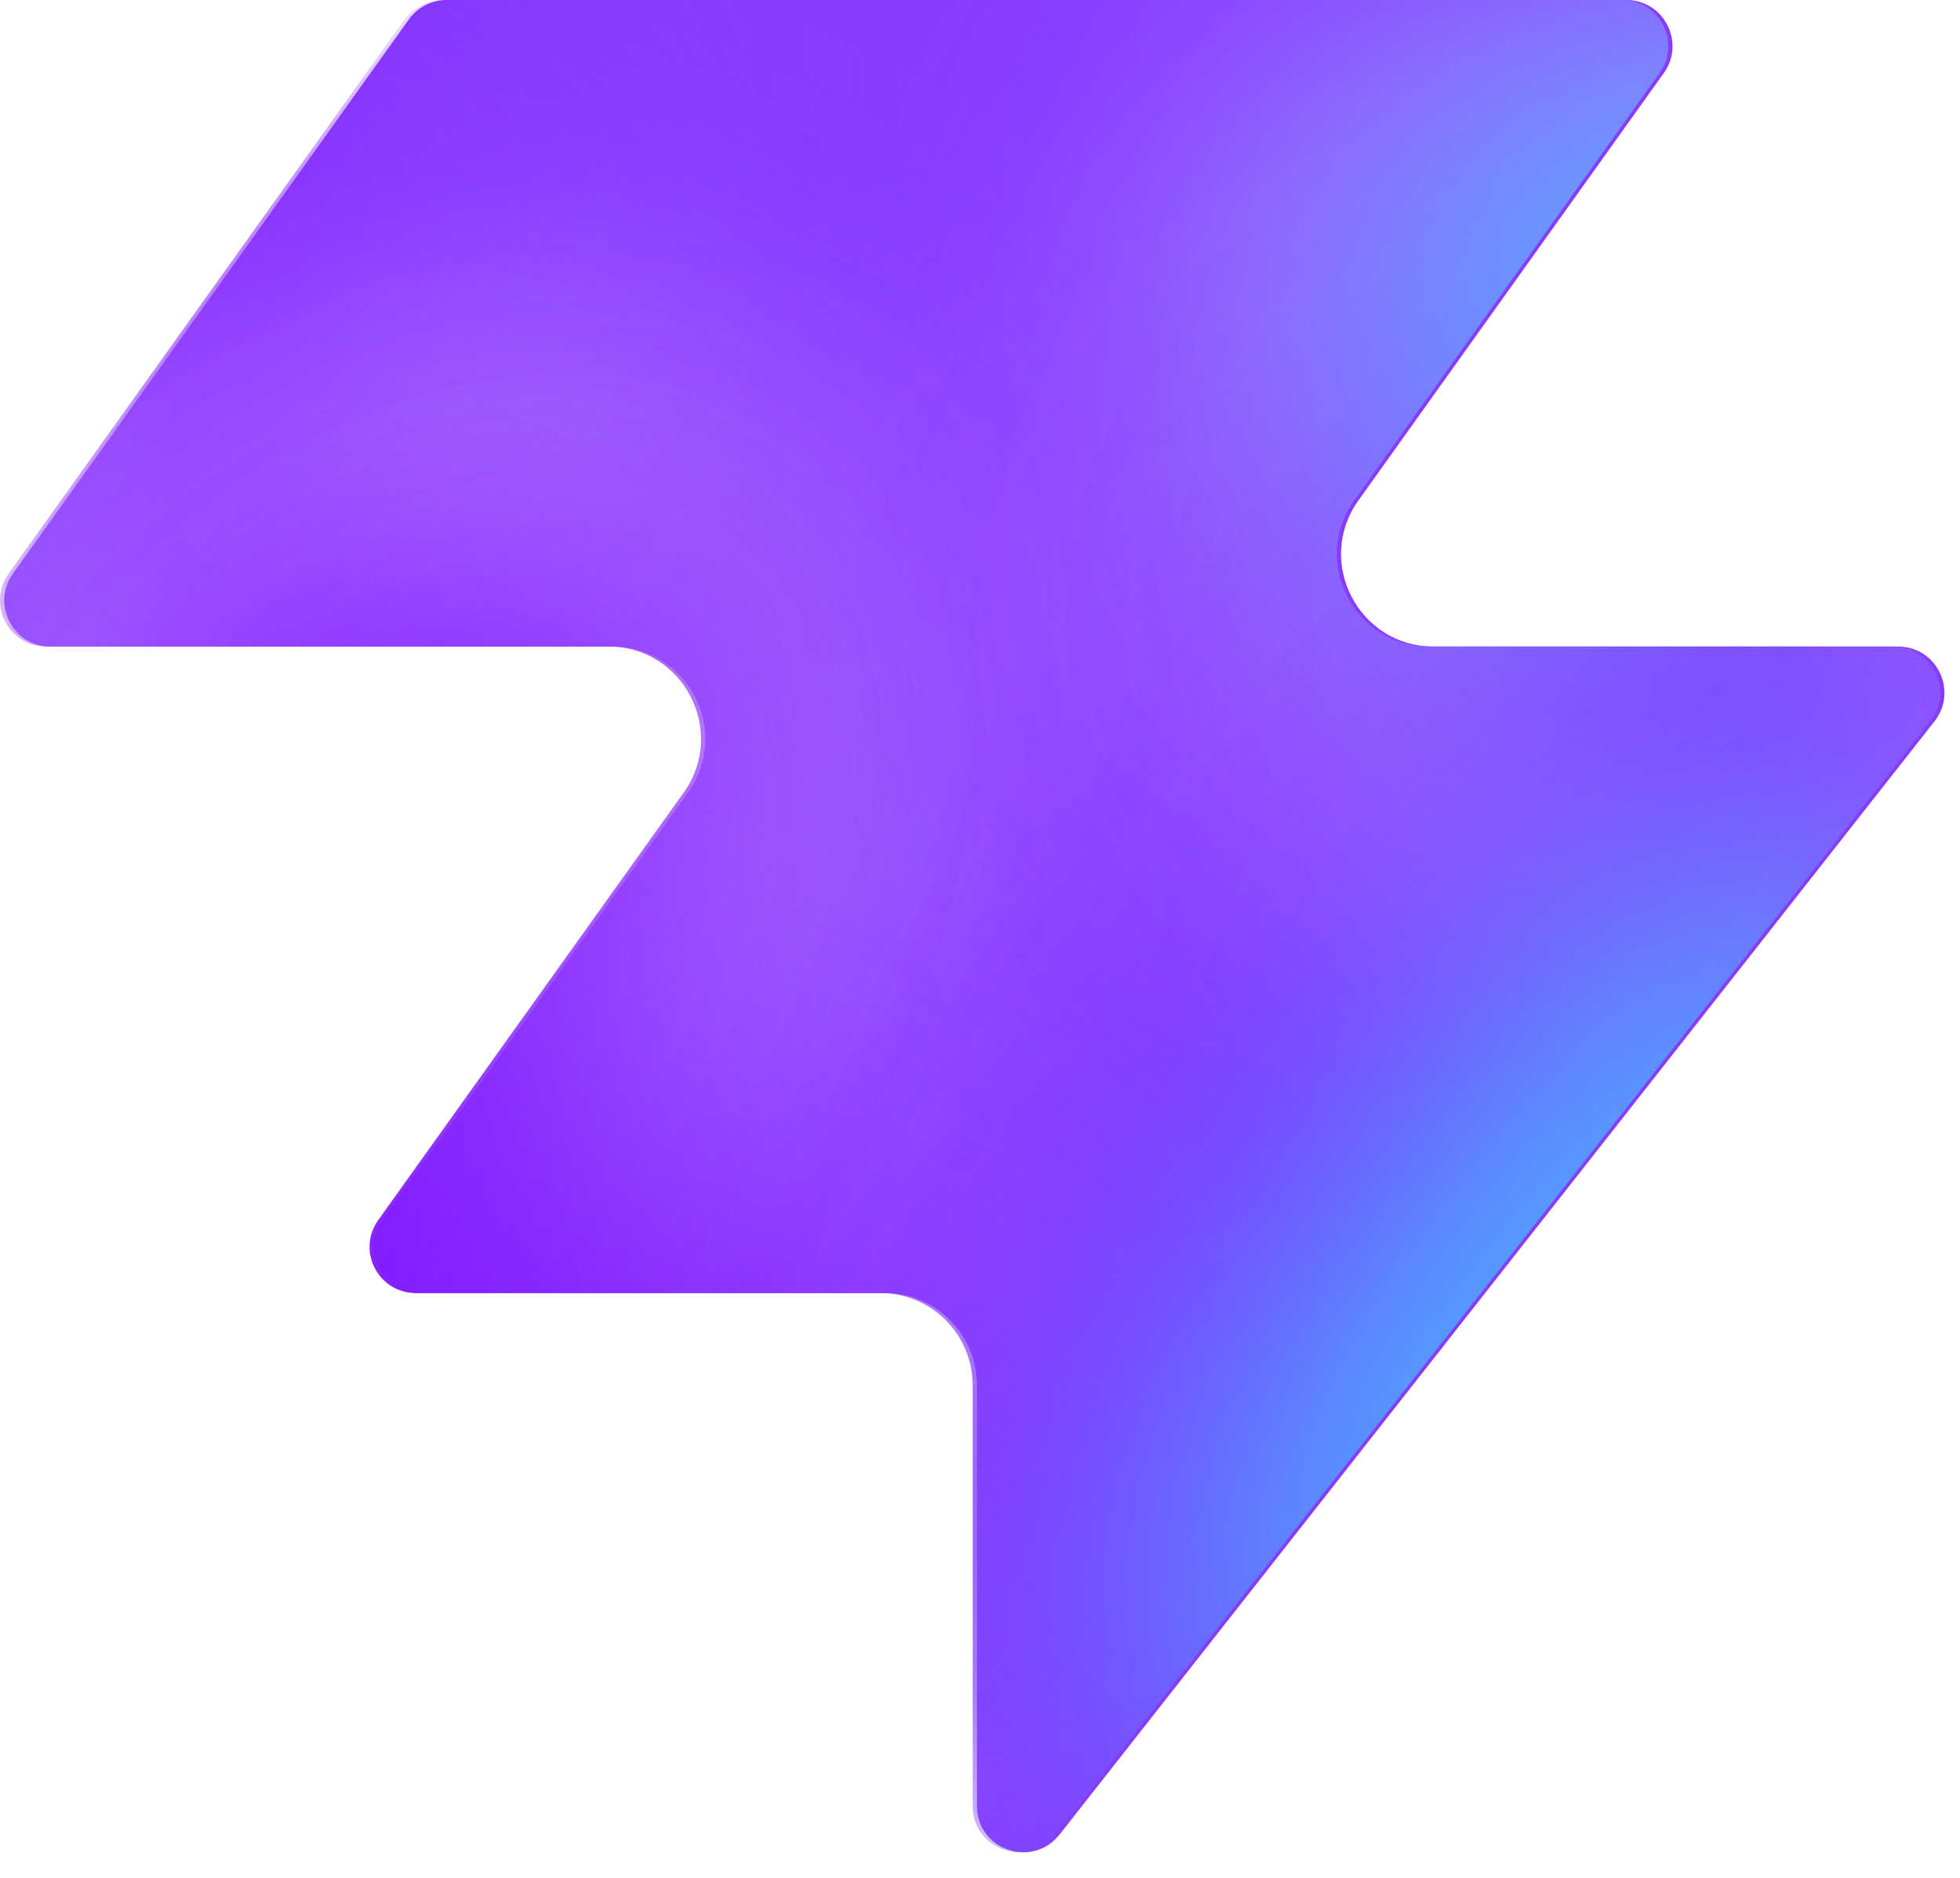
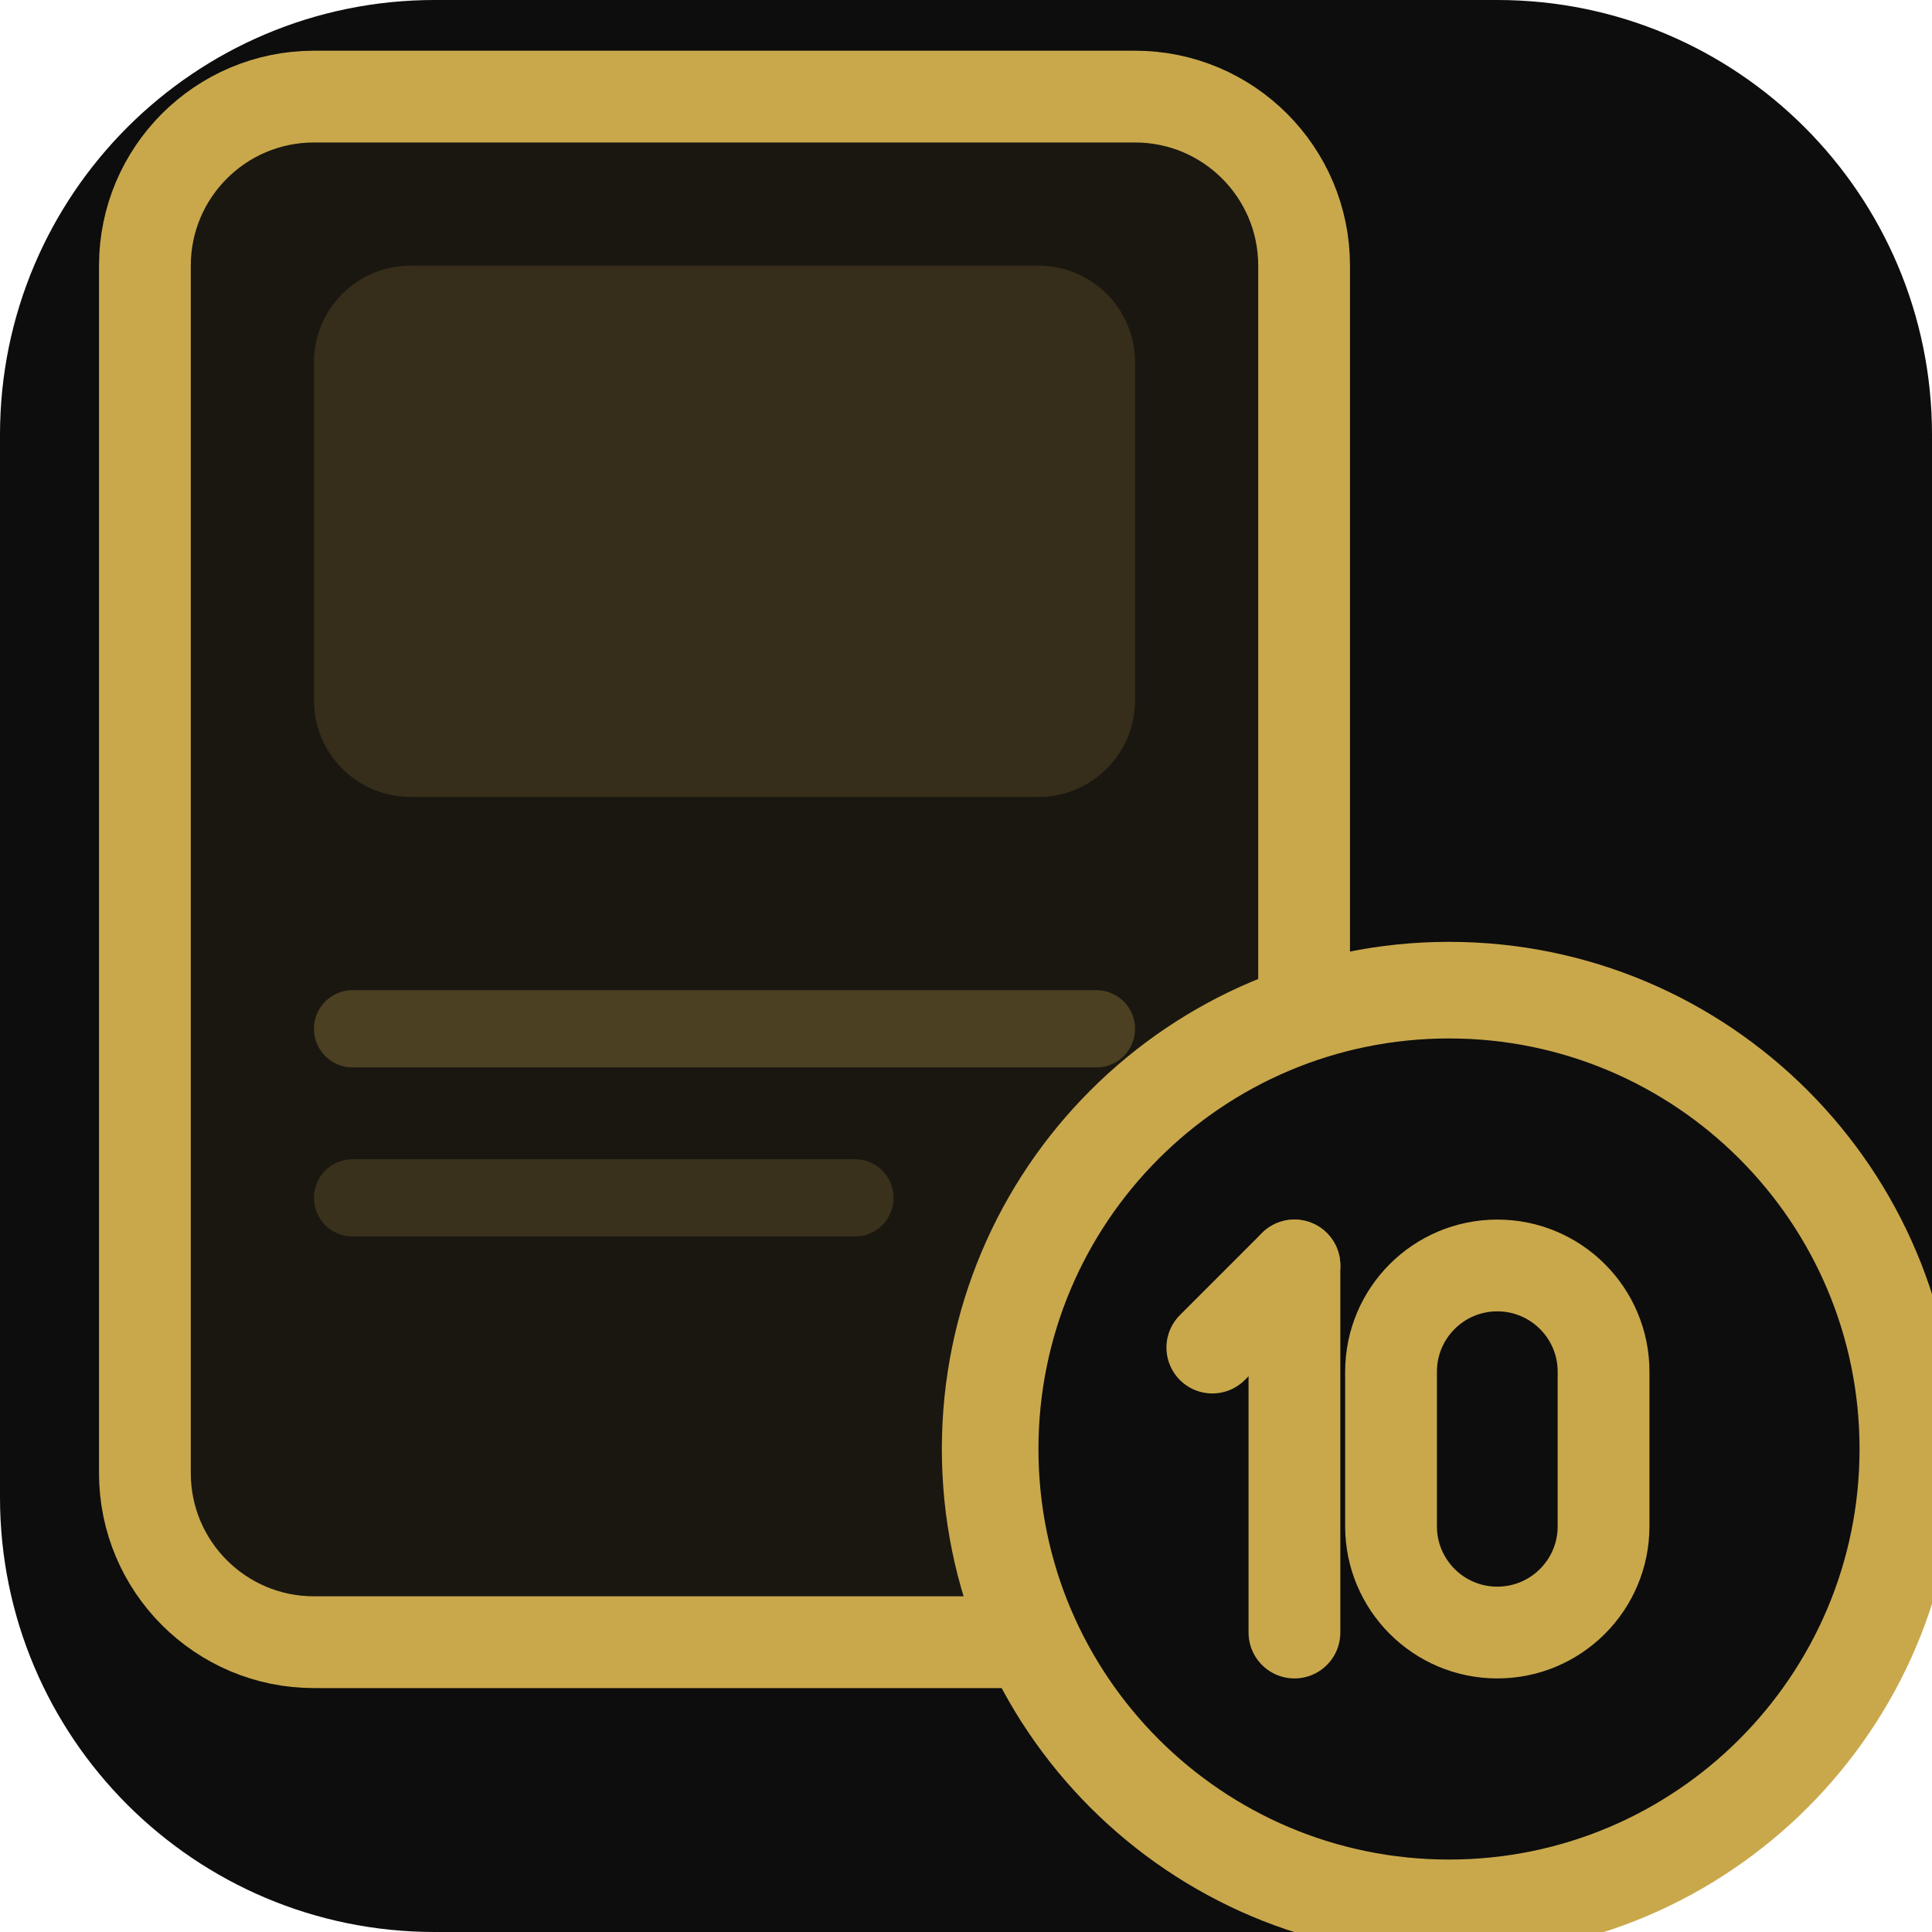
- <svg xmlns="http://www.w3.org/2000/svg" width="48" height="46" fill="none" viewBox="0 0 48 46">
-   <path fill="#863bff" d="M25.946 44.938c-.664.845-2.021.375-2.021-.698V33.937a2.26 2.26 0 0 0-2.262-2.262H10.287c-.92 0-1.456-1.04-.92-1.788l7.48-10.471c1.07-1.497 0-3.578-1.842-3.578H1.237c-.92 0-1.456-1.04-.92-1.788L10.013.474c.214-.297.556-.474.92-.474h28.894c.92 0 1.456 1.04.92 1.788l-7.48 10.471c-1.07 1.498 0 3.579 1.842 3.579h11.377c.943 0 1.473 1.088.89 1.83L25.947 44.94z" style="fill:#863bff;fill:color(display-p3 .525 .23 1);fill-opacity:1" />
-   <mask id="a" width="48" height="46" x="0" y="0" maskUnits="userSpaceOnUse" style="mask-type:alpha">
-     <path fill="#000" d="M25.842 44.938c-.664.844-2.021.375-2.021-.698V33.937a2.26 2.26 0 0 0-2.262-2.262H10.183c-.92 0-1.456-1.04-.92-1.788l7.48-10.471c1.07-1.498 0-3.579-1.842-3.579H1.133c-.92 0-1.456-1.04-.92-1.787L9.91.473c.214-.297.556-.474.92-.474h28.894c.92 0 1.456 1.04.92 1.788l-7.48 10.471c-1.07 1.498 0 3.578 1.842 3.578h11.377c.943 0 1.473 1.088.89 1.832L25.843 44.94z" style="fill:#000;fill-opacity:1" />
-   </mask>
-   <g mask="url(#a)">
-     <g filter="url(#b)">
-       <ellipse cx="5.508" cy="14.704" fill="#ede6ff" rx="5.508" ry="14.704" style="fill:#ede6ff;fill:color(display-p3 .927 .903 1);fill-opacity:1" transform="matrix(.00324 1 1 -.00324 -4.47 31.516)" />
-     </g>
-     <g filter="url(#c)">
-       <ellipse cx="10.399" cy="29.851" fill="#ede6ff" rx="10.399" ry="29.851" style="fill:#ede6ff;fill:color(display-p3 .927 .903 1);fill-opacity:1" transform="matrix(.00324 1 1 -.00324 -39.328 7.883)" />
-     </g>
-     <g filter="url(#d)">
-       <ellipse cx="5.508" cy="30.487" fill="#7e14ff" rx="5.508" ry="30.487" style="fill:#7e14ff;fill:color(display-p3 .492 .077 1);fill-opacity:1" transform="rotate(89.814 -25.913 -14.639)scale(1 -1)" />
-     </g>
-     <g filter="url(#e)">
-       <ellipse cx="5.508" cy="30.599" fill="#7e14ff" rx="5.508" ry="30.599" style="fill:#7e14ff;fill:color(display-p3 .492 .077 1);fill-opacity:1" transform="rotate(89.814 -32.644 -3.334)scale(1 -1)" />
-     </g>
-     <g filter="url(#f)">
-       <ellipse cx="5.508" cy="30.599" fill="#7e14ff" rx="5.508" ry="30.599" style="fill:#7e14ff;fill:color(display-p3 .492 .077 1);fill-opacity:1" transform="matrix(.00324 1 1 -.00324 -34.34 30.47)" />
-     </g>
-     <g filter="url(#g)">
-       <ellipse cx="14.072" cy="22.078" fill="#ede6ff" rx="14.072" ry="22.078" style="fill:#ede6ff;fill:color(display-p3 .927 .903 1);fill-opacity:1" transform="rotate(93.35 24.506 48.493)scale(-1 1)" />
-     </g>
-     <g filter="url(#h)">
-       <ellipse cx="3.47" cy="21.501" fill="#7e14ff" rx="3.47" ry="21.501" style="fill:#7e14ff;fill:color(display-p3 .492 .077 1);fill-opacity:1" transform="rotate(89.009 28.708 47.59)scale(-1 1)" />
-     </g>
-     <g filter="url(#i)">
-       <ellipse cx="3.47" cy="21.501" fill="#7e14ff" rx="3.47" ry="21.501" style="fill:#7e14ff;fill:color(display-p3 .492 .077 1);fill-opacity:1" transform="rotate(89.009 28.708 47.59)scale(-1 1)" />
-     </g>
-     <g filter="url(#j)">
-       <ellipse cx=".387" cy="8.972" fill="#7e14ff" rx="4.407" ry="29.108" style="fill:#7e14ff;fill:color(display-p3 .492 .077 1);fill-opacity:1" transform="rotate(39.51 .387 8.972)" />
-     </g>
-     <g filter="url(#k)">
-       <ellipse cx="47.523" cy="-6.092" fill="#7e14ff" rx="4.407" ry="29.108" style="fill:#7e14ff;fill:color(display-p3 .492 .077 1);fill-opacity:1" transform="rotate(37.892 47.523 -6.092)" />
-     </g>
-     <g filter="url(#l)">
-       <ellipse cx="41.412" cy="6.333" fill="#47bfff" rx="5.971" ry="9.665" style="fill:#47bfff;fill:color(display-p3 .28 .748 1);fill-opacity:1" transform="rotate(37.892 41.412 6.333)" />
-     </g>
-     <g filter="url(#m)">
-       <ellipse cx="-1.879" cy="38.332" fill="#7e14ff" rx="4.407" ry="29.108" style="fill:#7e14ff;fill:color(display-p3 .492 .077 1);fill-opacity:1" transform="rotate(37.892 -1.88 38.332)" />
-     </g>
-     <g filter="url(#n)">
-       <ellipse cx="-1.879" cy="38.332" fill="#7e14ff" rx="4.407" ry="29.108" style="fill:#7e14ff;fill:color(display-p3 .492 .077 1);fill-opacity:1" transform="rotate(37.892 -1.88 38.332)" />
-     </g>
-     <g filter="url(#o)">
-       <ellipse cx="35.651" cy="29.907" fill="#7e14ff" rx="4.407" ry="29.108" style="fill:#7e14ff;fill:color(display-p3 .492 .077 1);fill-opacity:1" transform="rotate(37.892 35.651 29.907)" />
-     </g>
-     <g filter="url(#p)">
-       <ellipse cx="38.418" cy="32.4" fill="#47bfff" rx="5.971" ry="15.297" style="fill:#47bfff;fill:color(display-p3 .28 .748 1);fill-opacity:1" transform="rotate(37.892 38.418 32.4)" />
-     </g>
-   </g>
-   <defs>
-     <filter id="b" width="60.045" height="41.654" x="-19.77" y="16.149" color-interpolation-filters="sRGB" filterUnits="userSpaceOnUse">
-       <feFlood flood-opacity="0" result="BackgroundImageFix" />
-       <feBlend in="SourceGraphic" in2="BackgroundImageFix" result="shape" />
-       <feGaussianBlur result="effect1_foregroundBlur_2002_17158" stdDeviation="7.659" />
-     </filter>
-     <filter id="c" width="90.34" height="51.437" x="-54.613" y="-7.533" color-interpolation-filters="sRGB" filterUnits="userSpaceOnUse">
-       <feFlood flood-opacity="0" result="BackgroundImageFix" />
-       <feBlend in="SourceGraphic" in2="BackgroundImageFix" result="shape" />
-       <feGaussianBlur result="effect1_foregroundBlur_2002_17158" stdDeviation="7.659" />
-     </filter>
-     <filter id="d" width="79.355" height="29.4" x="-49.64" y="2.03" color-interpolation-filters="sRGB" filterUnits="userSpaceOnUse">
-       <feFlood flood-opacity="0" result="BackgroundImageFix" />
-       <feBlend in="SourceGraphic" in2="BackgroundImageFix" result="shape" />
-       <feGaussianBlur result="effect1_foregroundBlur_2002_17158" stdDeviation="4.596" />
-     </filter>
-     <filter id="e" width="79.579" height="29.4" x="-45.045" y="20.029" color-interpolation-filters="sRGB" filterUnits="userSpaceOnUse">
-       <feFlood flood-opacity="0" result="BackgroundImageFix" />
-       <feBlend in="SourceGraphic" in2="BackgroundImageFix" result="shape" />
-       <feGaussianBlur result="effect1_foregroundBlur_2002_17158" stdDeviation="4.596" />
-     </filter>
-     <filter id="f" width="79.579" height="29.4" x="-43.513" y="21.178" color-interpolation-filters="sRGB" filterUnits="userSpaceOnUse">
-       <feFlood flood-opacity="0" result="BackgroundImageFix" />
-       <feBlend in="SourceGraphic" in2="BackgroundImageFix" result="shape" />
-       <feGaussianBlur result="effect1_foregroundBlur_2002_17158" stdDeviation="4.596" />
-     </filter>
-     <filter id="g" width="74.749" height="58.852" x="15.756" y="-17.901" color-interpolation-filters="sRGB" filterUnits="userSpaceOnUse">
-       <feFlood flood-opacity="0" result="BackgroundImageFix" />
-       <feBlend in="SourceGraphic" in2="BackgroundImageFix" result="shape" />
-       <feGaussianBlur result="effect1_foregroundBlur_2002_17158" stdDeviation="7.659" />
-     </filter>
-     <filter id="h" width="61.377" height="25.362" x="23.548" y="2.284" color-interpolation-filters="sRGB" filterUnits="userSpaceOnUse">
-       <feFlood flood-opacity="0" result="BackgroundImageFix" />
-       <feBlend in="SourceGraphic" in2="BackgroundImageFix" result="shape" />
-       <feGaussianBlur result="effect1_foregroundBlur_2002_17158" stdDeviation="4.596" />
-     </filter>
-     <filter id="i" width="61.377" height="25.362" x="23.548" y="2.284" color-interpolation-filters="sRGB" filterUnits="userSpaceOnUse">
-       <feFlood flood-opacity="0" result="BackgroundImageFix" />
-       <feBlend in="SourceGraphic" in2="BackgroundImageFix" result="shape" />
-       <feGaussianBlur result="effect1_foregroundBlur_2002_17158" stdDeviation="4.596" />
-     </filter>
-     <filter id="j" width="56.045" height="63.649" x="-27.636" y="-22.853" color-interpolation-filters="sRGB" filterUnits="userSpaceOnUse">
-       <feFlood flood-opacity="0" result="BackgroundImageFix" />
-       <feBlend in="SourceGraphic" in2="BackgroundImageFix" result="shape" />
-       <feGaussianBlur result="effect1_foregroundBlur_2002_17158" stdDeviation="4.596" />
-     </filter>
-     <filter id="k" width="54.814" height="64.646" x="20.116" y="-38.415" color-interpolation-filters="sRGB" filterUnits="userSpaceOnUse">
-       <feFlood flood-opacity="0" result="BackgroundImageFix" />
-       <feBlend in="SourceGraphic" in2="BackgroundImageFix" result="shape" />
-       <feGaussianBlur result="effect1_foregroundBlur_2002_17158" stdDeviation="4.596" />
-     </filter>
-     <filter id="l" width="33.541" height="35.313" x="24.641" y="-11.323" color-interpolation-filters="sRGB" filterUnits="userSpaceOnUse">
-       <feFlood flood-opacity="0" result="BackgroundImageFix" />
-       <feBlend in="SourceGraphic" in2="BackgroundImageFix" result="shape" />
-       <feGaussianBlur result="effect1_foregroundBlur_2002_17158" stdDeviation="4.596" />
-     </filter>
-     <filter id="m" width="54.814" height="64.646" x="-29.286" y="6.009" color-interpolation-filters="sRGB" filterUnits="userSpaceOnUse">
-       <feFlood flood-opacity="0" result="BackgroundImageFix" />
-       <feBlend in="SourceGraphic" in2="BackgroundImageFix" result="shape" />
-       <feGaussianBlur result="effect1_foregroundBlur_2002_17158" stdDeviation="4.596" />
-     </filter>
-     <filter id="n" width="54.814" height="64.646" x="-29.286" y="6.009" color-interpolation-filters="sRGB" filterUnits="userSpaceOnUse">
-       <feFlood flood-opacity="0" result="BackgroundImageFix" />
-       <feBlend in="SourceGraphic" in2="BackgroundImageFix" result="shape" />
-       <feGaussianBlur result="effect1_foregroundBlur_2002_17158" stdDeviation="4.596" />
-     </filter>
-     <filter id="o" width="54.814" height="64.646" x="8.244" y="-2.416" color-interpolation-filters="sRGB" filterUnits="userSpaceOnUse">
-       <feFlood flood-opacity="0" result="BackgroundImageFix" />
-       <feBlend in="SourceGraphic" in2="BackgroundImageFix" result="shape" />
-       <feGaussianBlur result="effect1_foregroundBlur_2002_17158" stdDeviation="4.596" />
-     </filter>
-     <filter id="p" width="39.409" height="43.623" x="18.713" y="10.588" color-interpolation-filters="sRGB" filterUnits="userSpaceOnUse">
-       <feFlood flood-opacity="0" result="BackgroundImageFix" />
-       <feBlend in="SourceGraphic" in2="BackgroundImageFix" result="shape" />
-       <feGaussianBlur result="effect1_foregroundBlur_2002_17158" stdDeviation="4.596" />
-     </filter>
-   </defs>
+ <svg xmlns="http://www.w3.org/2000/svg" width="40" height="40" viewBox="0 0 40 40" fill="none">
+   <rect width="40" height="40" rx="9" fill="#0d0d0d" />
+   <rect x="3" y="2" width="24" height="32" rx="3.5" fill="rgba(201,168,76,0.07)" stroke="#c9a84c" stroke-width="1.9" />
+   <rect x="6.5" y="5.5" width="17" height="11" rx="2" fill="#c9a84c" opacity="0.16" />
+   <rect x="6.5" y="20.5" width="17" height="1.6" rx="0.8" fill="#c9a84c" opacity="0.28" />
+   <rect x="6.5" y="24" width="12" height="1.6" rx="0.8" fill="#c9a84c" opacity="0.18" />
+   <circle cx="30" cy="30" r="9.5" fill="#0d0d0d" stroke="#c9a84c" stroke-width="2" />
+   <line x1="26.8" y1="26.2" x2="26.8" y2="33.8" stroke="#c9a84c" stroke-width="1.9" stroke-linecap="round" />
+   <line x1="25.1" y1="27.9" x2="26.8" y2="26.2" stroke="#c9a84c" stroke-width="1.9" stroke-linecap="round" />
+   <rect x="28.8" y="26.2" width="4.4" height="7.6" rx="2.2" fill="none" stroke="#c9a84c" stroke-width="1.9" />
</svg>
